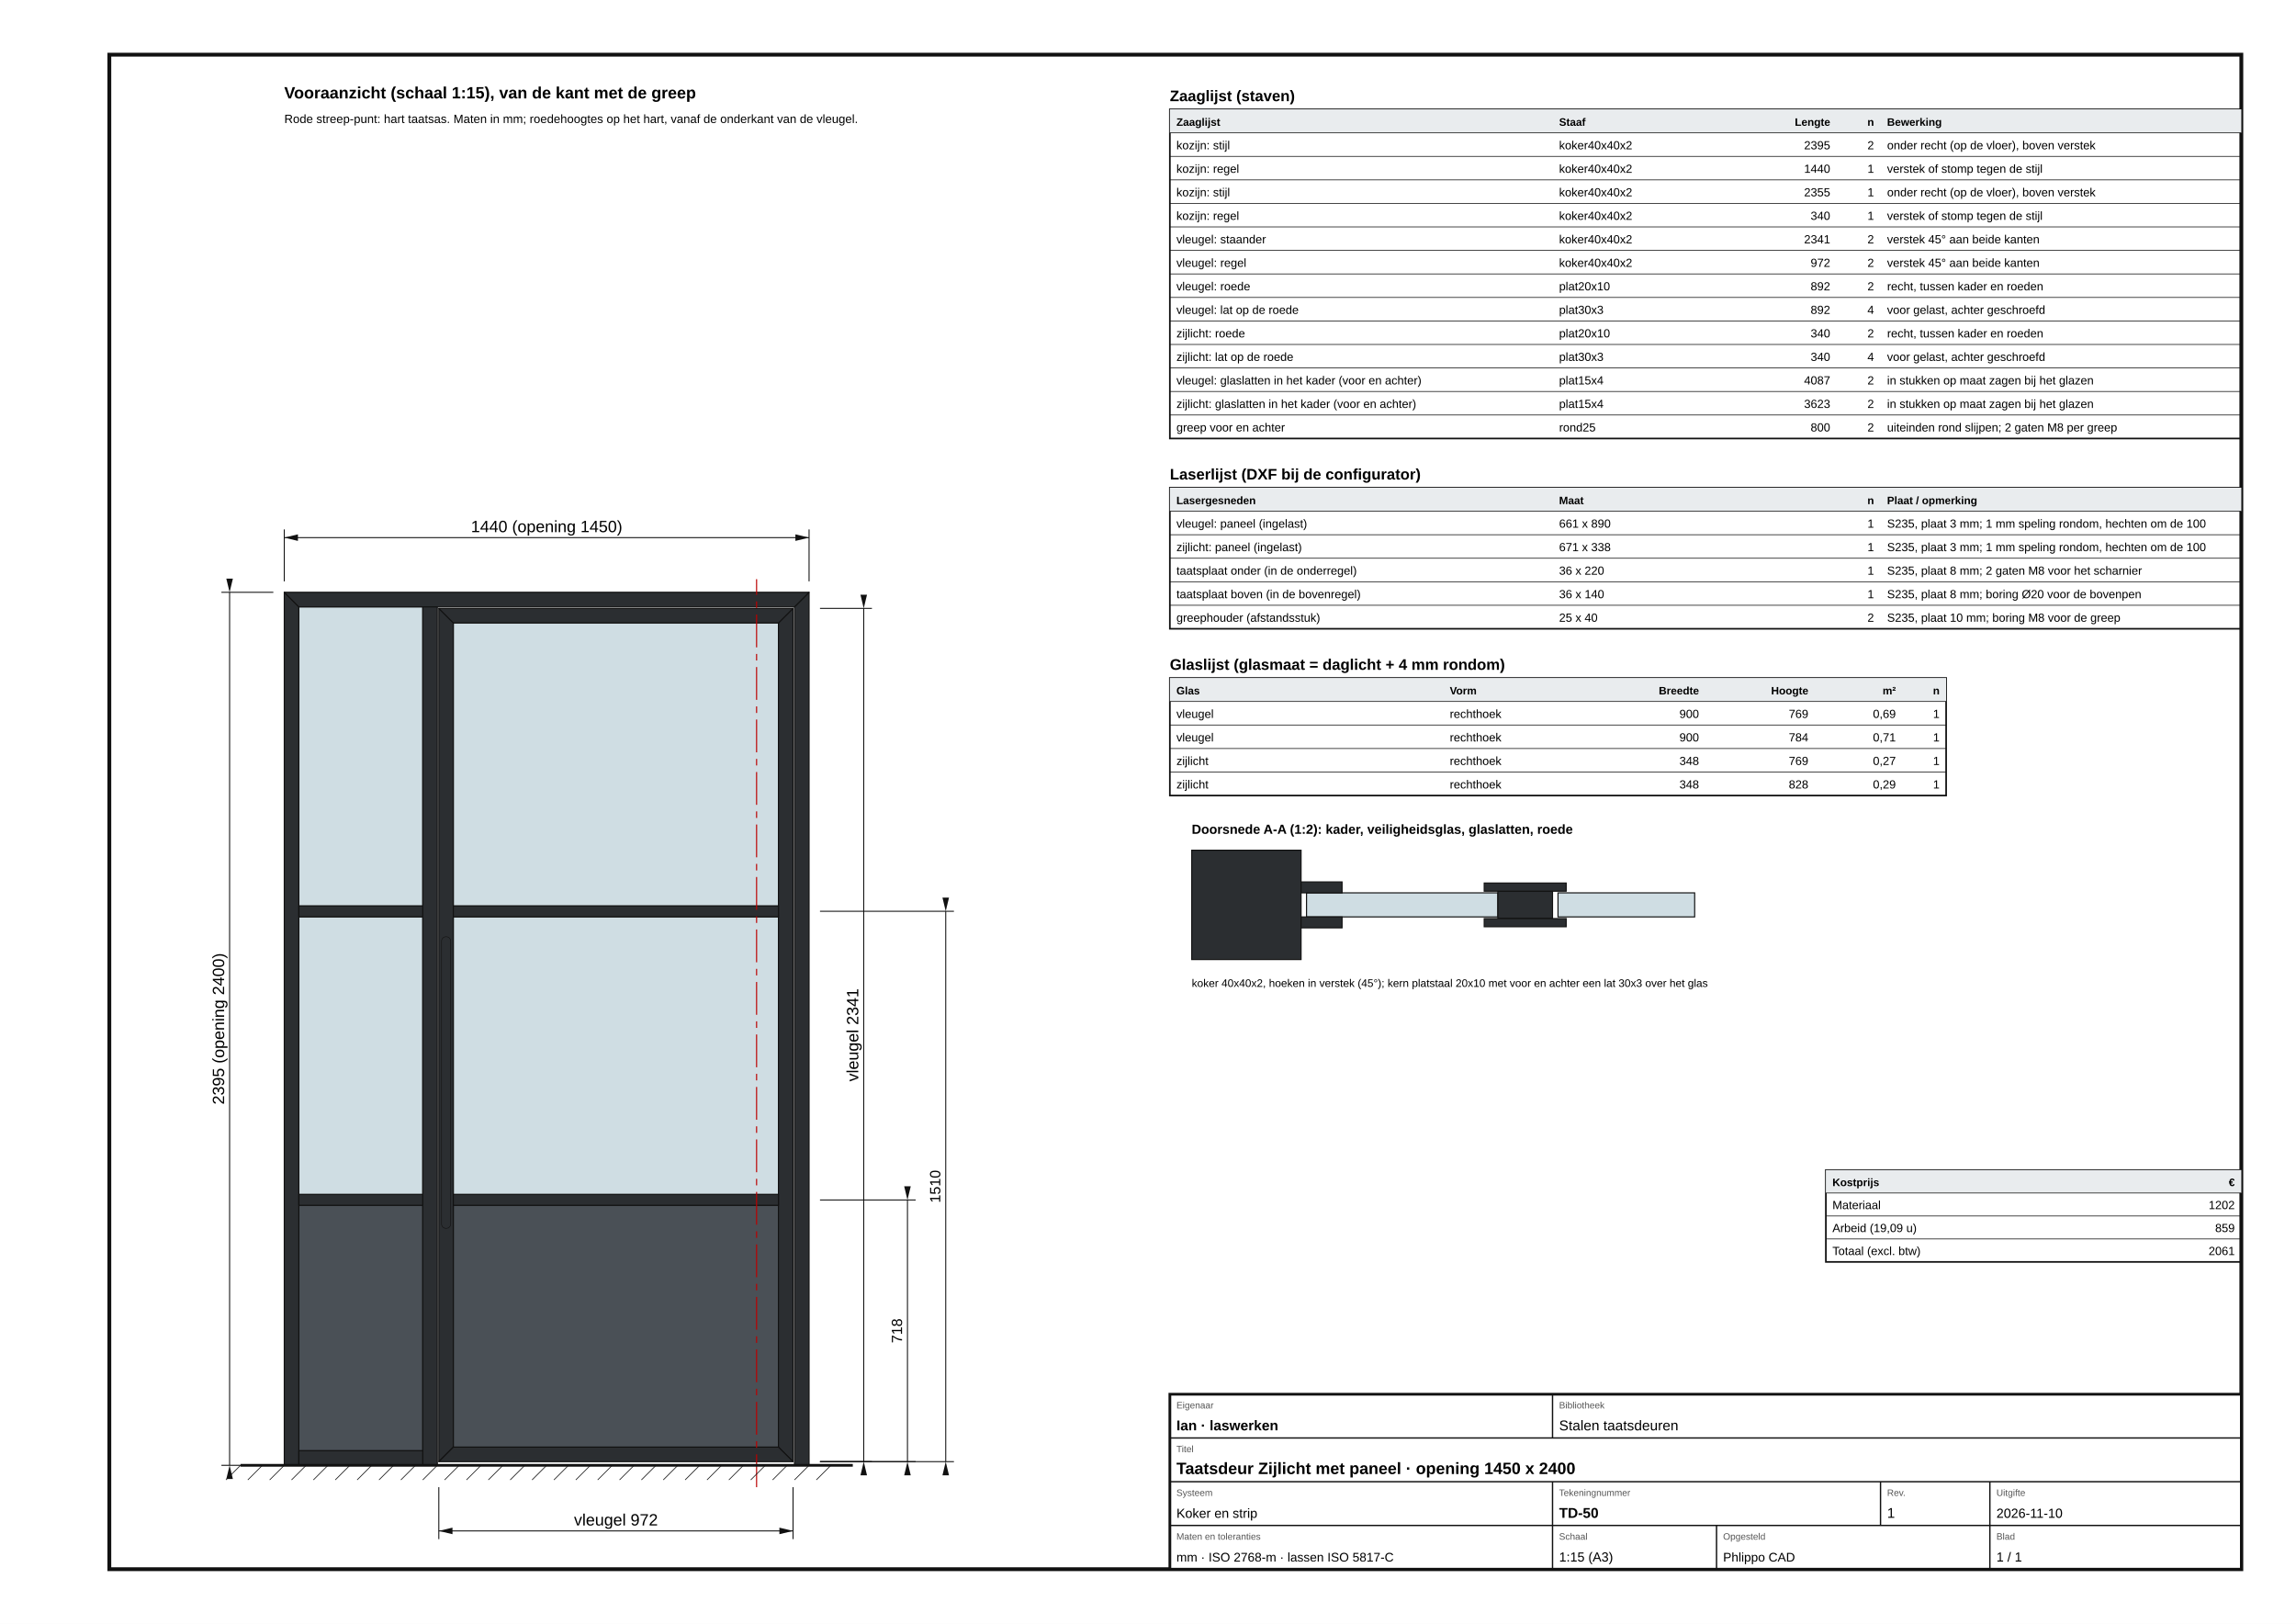
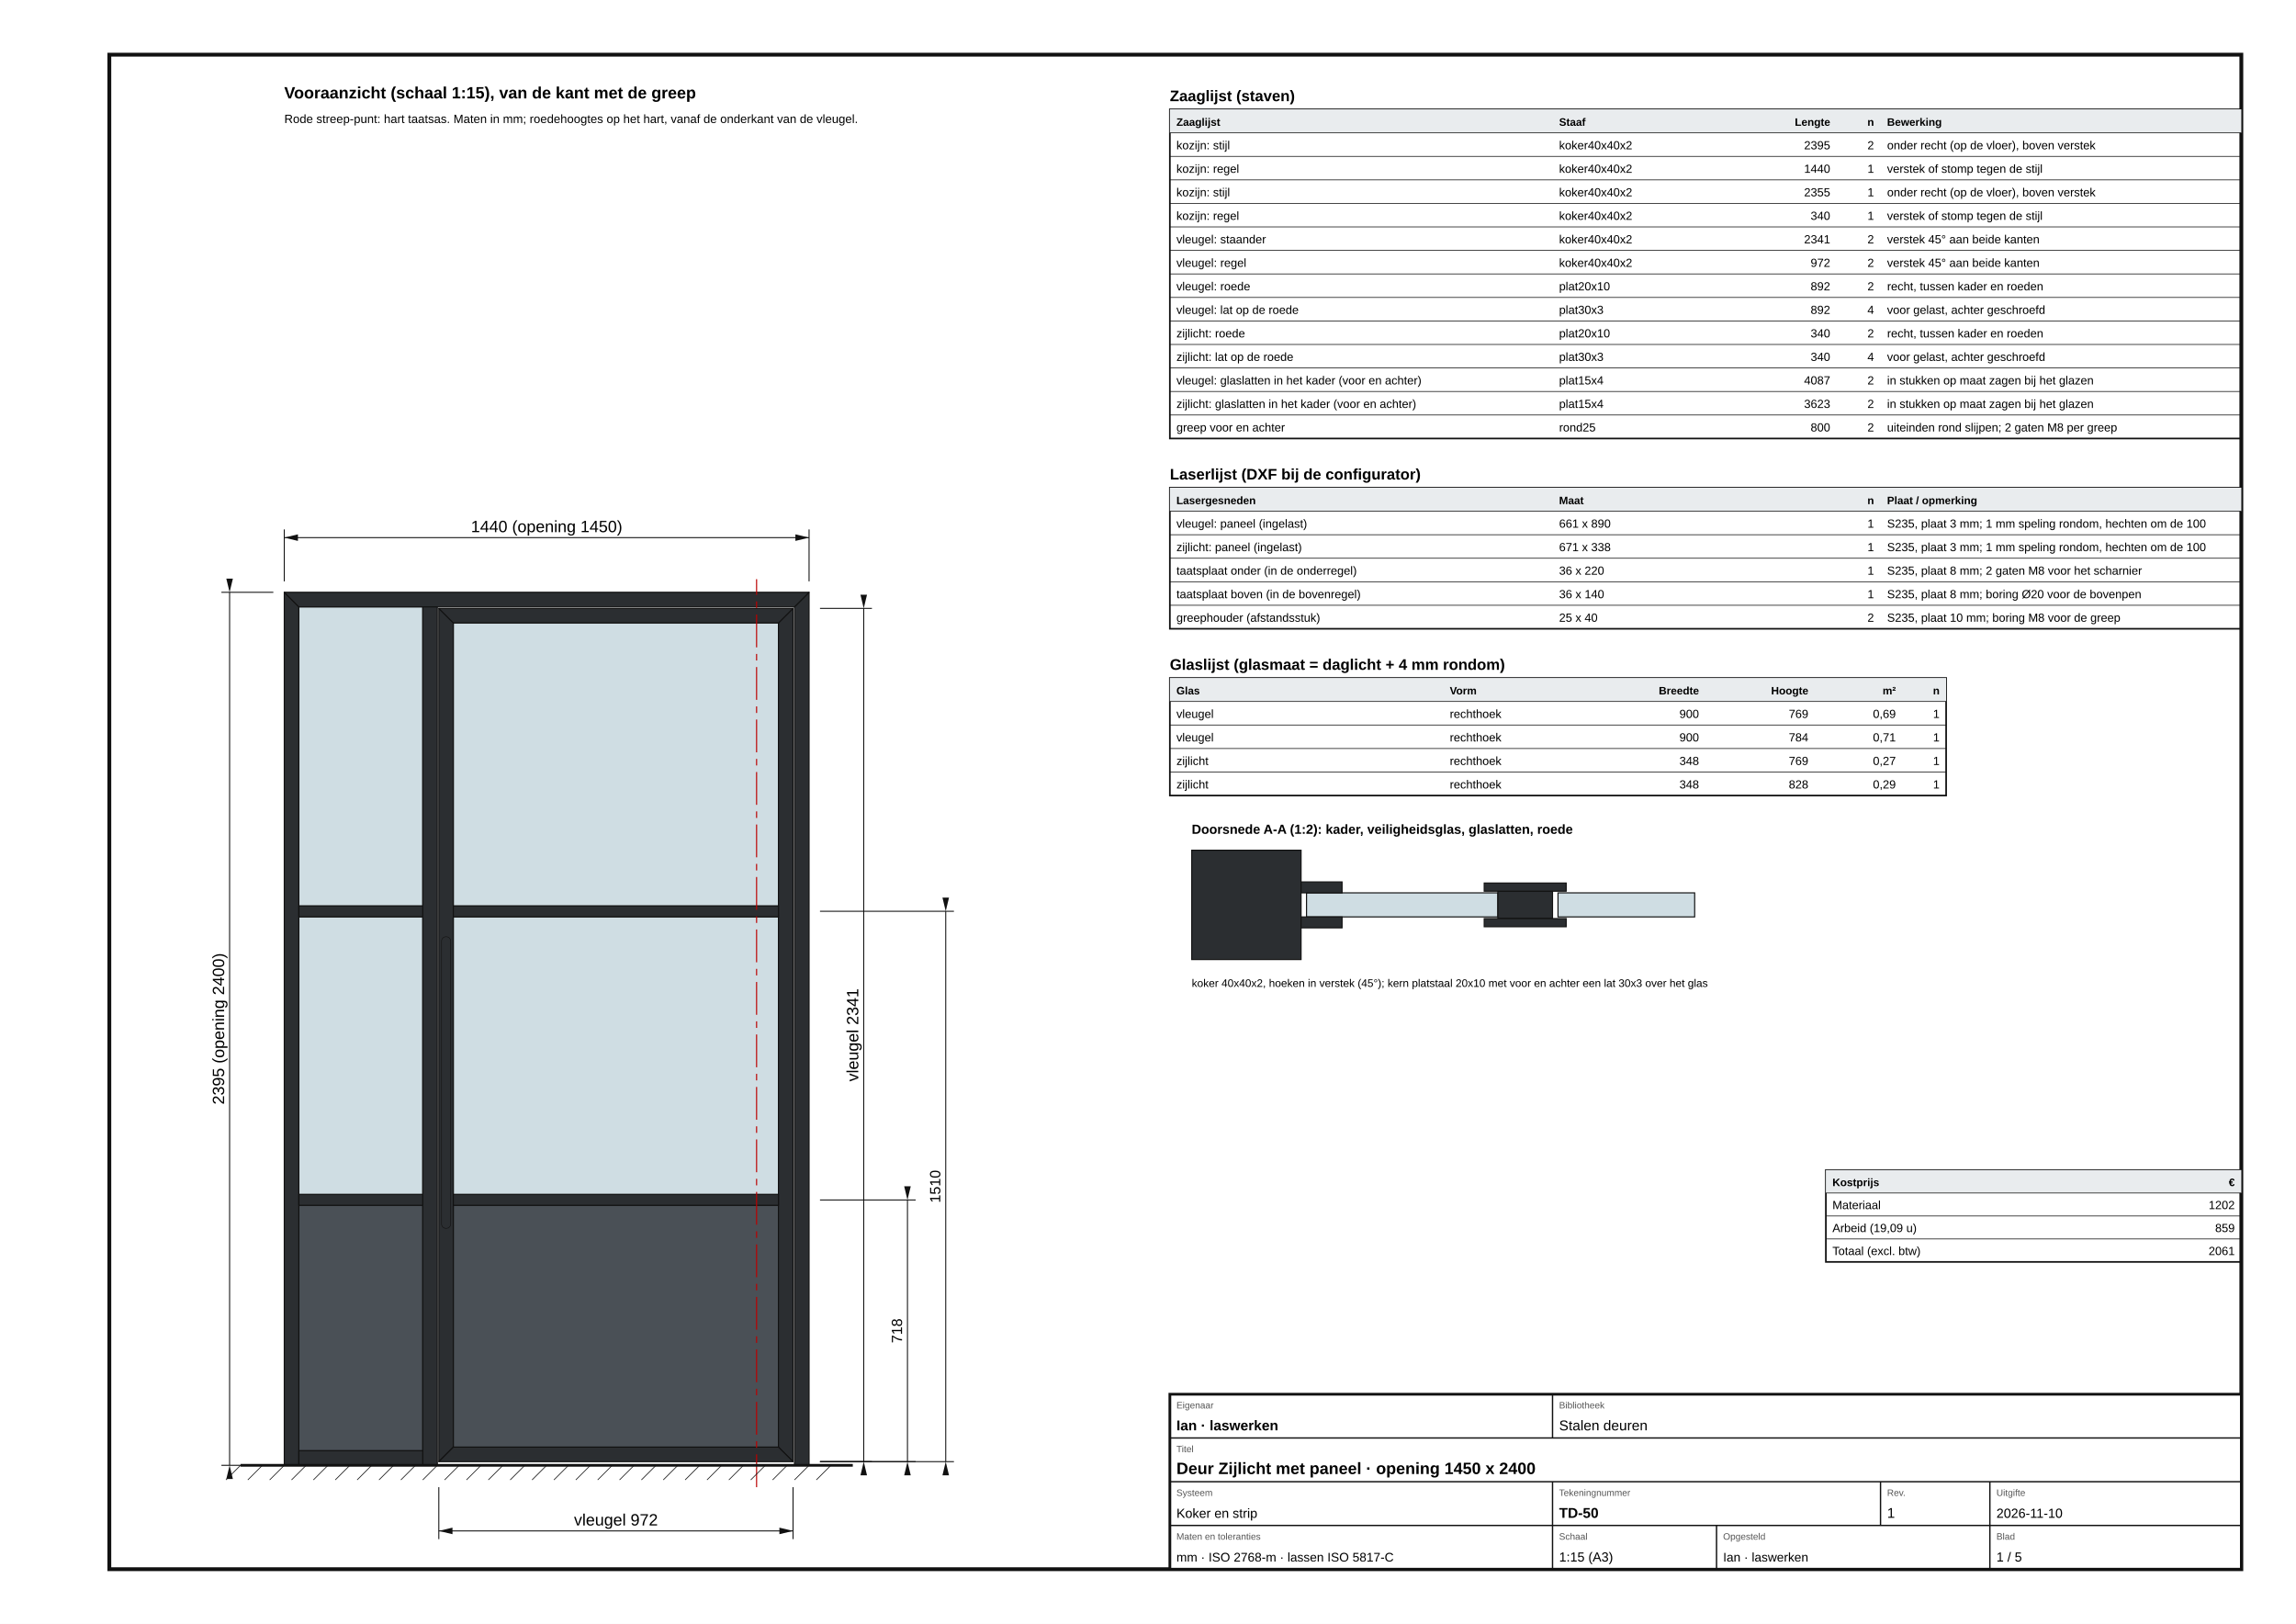
<svg xmlns="http://www.w3.org/2000/svg" viewBox="0 0 420 297" width="420mm" height="297mm" font-family="Arial, Helvetica, sans-serif">
  <rect width="420" height="297" fill="#fff" />
  <rect x="20" y="10" width="390" height="277" fill="none" stroke="#111" stroke-width="0.7" />
  <polygon points="82.93,218.45 142.4,218.45 142.4,167.69 82.93,167.69" fill="#cfdde3" stroke="#111" stroke-width="0.15" stroke-linejoin="round" />
  <polygon points="82.93,165.69 142.4,165.69 142.4,113.93 82.93,113.93" fill="#cfdde3" stroke="#111" stroke-width="0.15" stroke-linejoin="round" />
  <polygon points="54.67,218.45 77.33,218.45 77.33,167.69 54.67,167.69" fill="#cfdde3" stroke="#111" stroke-width="0.15" stroke-linejoin="round" />
  <polygon points="54.67,165.69 77.33,165.69 77.33,111 54.67,111" fill="#cfdde3" stroke="#111" stroke-width="0.15" stroke-linejoin="round" />
  <polygon points="82.93,264.67 142.4,264.67 142.4,220.45 82.93,220.45" fill="#4a5056" stroke="#111" stroke-width="0.15" stroke-linejoin="round" />
  <polygon points="54.67,265.33 77.33,265.33 77.33,220.45 54.67,220.45" fill="#4a5056" stroke="#111" stroke-width="0.15" stroke-linejoin="round" />
  <polygon points="52,268 52,108.33 54.67,111 54.67,268" fill="#2b2e31" stroke="#111" stroke-width="0.2" stroke-linejoin="round" />
  <polygon points="145.33,268 145.33,111 148,108.33 148,268" fill="#2b2e31" stroke="#111" stroke-width="0.2" stroke-linejoin="round" />
  <polygon points="52,108.33 148,108.33 145.33,111 54.67,111" fill="#2b2e31" stroke="#111" stroke-width="0.2" stroke-linejoin="round" />
  <polygon points="77.33,268 77.33,111 80,111 80,268" fill="#2b2e31" stroke="#111" stroke-width="0.2" stroke-linejoin="round" />
  <polygon points="54.67,265.33 77.33,265.33 77.33,268 54.67,268" fill="#2b2e31" stroke="#111" stroke-width="0.2" stroke-linejoin="round" />
  <polygon points="80.27,267.33 80.27,111.27 82.93,113.93 82.93,264.67" fill="#2b2e31" stroke="#111" stroke-width="0.2" stroke-linejoin="round" />
  <polygon points="142.4,264.67 142.4,113.93 145.07,111.27 145.07,267.33" fill="#2b2e31" stroke="#111" stroke-width="0.2" stroke-linejoin="round" />
  <polygon points="82.93,264.67 142.4,264.67 145.07,267.33 80.27,267.33" fill="#2b2e31" stroke="#111" stroke-width="0.2" stroke-linejoin="round" />
  <polygon points="80.27,111.27 145.07,111.27 142.4,113.93 82.93,113.93" fill="#2b2e31" stroke="#111" stroke-width="0.2" stroke-linejoin="round" />
  <polygon points="82.93,218.45 142.4,218.45 142.4,220.45 82.93,220.45" fill="#2b2e31" stroke="#111" stroke-width="0.2" stroke-linejoin="round" />
  <polygon points="82.93,165.69 142.4,165.69 142.4,167.69 82.93,167.69" fill="#2b2e31" stroke="#111" stroke-width="0.2" stroke-linejoin="round" />
  <polygon points="54.67,218.45 77.33,218.45 77.33,220.45 54.67,220.45" fill="#2b2e31" stroke="#111" stroke-width="0.2" stroke-linejoin="round" />
  <polygon points="54.67,165.69 77.33,165.69 77.33,167.69 54.67,167.69" fill="#2b2e31" stroke="#111" stroke-width="0.2" stroke-linejoin="round" />
  <line x1="138.4" y1="272" x2="138.4" y2="105.93" stroke="#b00" stroke-width="0.2" stroke-dasharray="6 1.2 1.2 1.2" />
  <rect x="80.77" y="171.33" width="1.67" height="53.33" rx="0.8" fill="#2b2e31" stroke="#111" stroke-width="0.1" />
  <line x1="44" y1="268" x2="156" y2="268" stroke="#111" stroke-width="0.5" />
  <line x1="44" y1="268" x2="41.33" y2="270.67" stroke="#111" stroke-width="0.13" />
  <line x1="48" y1="268" x2="45.33" y2="270.67" stroke="#111" stroke-width="0.13" />
  <line x1="52" y1="268" x2="49.33" y2="270.67" stroke="#111" stroke-width="0.13" />
  <line x1="56" y1="268" x2="53.33" y2="270.67" stroke="#111" stroke-width="0.13" />
  <line x1="60" y1="268" x2="57.33" y2="270.67" stroke="#111" stroke-width="0.13" />
  <line x1="64" y1="268" x2="61.33" y2="270.67" stroke="#111" stroke-width="0.13" />
  <line x1="68" y1="268" x2="65.33" y2="270.67" stroke="#111" stroke-width="0.13" />
  <line x1="72" y1="268" x2="69.33" y2="270.67" stroke="#111" stroke-width="0.13" />
  <line x1="76" y1="268" x2="73.33" y2="270.67" stroke="#111" stroke-width="0.13" />
  <line x1="80" y1="268" x2="77.33" y2="270.67" stroke="#111" stroke-width="0.13" />
  <line x1="84" y1="268" x2="81.33" y2="270.67" stroke="#111" stroke-width="0.13" />
  <line x1="88" y1="268" x2="85.33" y2="270.67" stroke="#111" stroke-width="0.13" />
  <line x1="92" y1="268" x2="89.33" y2="270.67" stroke="#111" stroke-width="0.13" />
  <line x1="96" y1="268" x2="93.33" y2="270.67" stroke="#111" stroke-width="0.13" />
  <line x1="100" y1="268" x2="97.33" y2="270.67" stroke="#111" stroke-width="0.13" />
  <line x1="104" y1="268" x2="101.33" y2="270.67" stroke="#111" stroke-width="0.13" />
  <line x1="108" y1="268" x2="105.33" y2="270.67" stroke="#111" stroke-width="0.13" />
  <line x1="112" y1="268" x2="109.33" y2="270.67" stroke="#111" stroke-width="0.13" />
  <line x1="116" y1="268" x2="113.33" y2="270.67" stroke="#111" stroke-width="0.13" />
  <line x1="120" y1="268" x2="117.33" y2="270.67" stroke="#111" stroke-width="0.13" />
  <line x1="124" y1="268" x2="121.33" y2="270.67" stroke="#111" stroke-width="0.13" />
  <line x1="128" y1="268" x2="125.33" y2="270.67" stroke="#111" stroke-width="0.13" />
  <line x1="132" y1="268" x2="129.33" y2="270.67" stroke="#111" stroke-width="0.13" />
  <line x1="136" y1="268" x2="133.33" y2="270.67" stroke="#111" stroke-width="0.13" />
  <line x1="140" y1="268" x2="137.33" y2="270.67" stroke="#111" stroke-width="0.13" />
  <line x1="144" y1="268" x2="141.33" y2="270.67" stroke="#111" stroke-width="0.13" />
  <line x1="148" y1="268" x2="145.33" y2="270.67" stroke="#111" stroke-width="0.13" />
  <line x1="152" y1="268" x2="149.33" y2="270.67" stroke="#111" stroke-width="0.13" />
  <line x1="52" y1="106.33" x2="52" y2="96.83" stroke="#111" stroke-width="0.18" />
  <line x1="148" y1="106.33" x2="148" y2="96.83" stroke="#111" stroke-width="0.18" />
  <line x1="52" y1="98.33" x2="148" y2="98.33" stroke="#111" stroke-width="0.18" />
  <polygon points="52,98.33 54.5,98.93 54.5,97.73" fill="#111" />
  <polygon points="148,98.33 145.5,97.73 145.5,98.93" fill="#111" />
  <text x="100" y="97.33" font-size="3" text-anchor="middle">1440 (opening 1450)</text>
  <line x1="50" y1="268" x2="40.5" y2="268" stroke="#111" stroke-width="0.18" />
  <line x1="50" y1="108.33" x2="40.5" y2="108.33" stroke="#111" stroke-width="0.18" />
  <line x1="42" y1="268" x2="42" y2="108.33" stroke="#111" stroke-width="0.18" />
  <polygon points="42,268 41.4,270.5 42.6,270.5" fill="#111" />
  <polygon points="42,108.33 42.6,105.83 41.4,105.83" fill="#111" />
  <text x="41" y="188.17" font-size="3" text-anchor="middle" transform="rotate(-90 41 188.17)">2395 (opening 2400)</text>
  <line x1="80.27" y1="272" x2="80.27" y2="281.5" stroke="#111" stroke-width="0.18" />
  <line x1="145.07" y1="272" x2="145.07" y2="281.5" stroke="#111" stroke-width="0.18" />
  <line x1="80.27" y1="280" x2="145.07" y2="280" stroke="#111" stroke-width="0.18" />
  <polygon points="80.27,280 82.77,280.6 82.77,279.4" fill="#111" />
  <polygon points="145.07,280 142.57,279.4 142.57,280.6" fill="#111" />
  <text x="112.67" y="279" font-size="3" text-anchor="middle">vleugel 972</text>
  <line x1="150" y1="267.33" x2="159.5" y2="267.33" stroke="#111" stroke-width="0.18" />
  <line x1="150" y1="111.27" x2="159.5" y2="111.27" stroke="#111" stroke-width="0.18" />
  <line x1="158" y1="267.33" x2="158" y2="111.27" stroke="#111" stroke-width="0.18" />
  <polygon points="158,267.33 157.4,269.83 158.6,269.83" fill="#111" />
  <polygon points="158,111.27 158.6,108.77 157.4,108.77" fill="#111" />
  <text x="157" y="189.3" font-size="3" text-anchor="middle" transform="rotate(-90 157 189.3)">vleugel 2341</text>
  <line x1="150" y1="267.33" x2="167.5" y2="267.33" stroke="#111" stroke-width="0.18" />
  <line x1="150" y1="219.47" x2="167.5" y2="219.47" stroke="#111" stroke-width="0.18" />
  <line x1="166" y1="267.33" x2="166" y2="219.47" stroke="#111" stroke-width="0.18" />
  <polygon points="166,267.33 165.4,269.83 166.6,269.83" fill="#111" />
  <polygon points="166,219.47 166.6,216.97 165.4,216.97" fill="#111" />
  <text x="165" y="243.4" font-size="2.7" text-anchor="middle" transform="rotate(-90 165 243.4)">718</text>
  <line x1="150" y1="267.33" x2="174.5" y2="267.33" stroke="#111" stroke-width="0.18" />
  <line x1="150" y1="166.67" x2="174.5" y2="166.67" stroke="#111" stroke-width="0.18" />
  <line x1="173" y1="267.33" x2="173" y2="166.67" stroke="#111" stroke-width="0.18" />
  <polygon points="173,267.33 172.4,269.83 173.6,269.83" fill="#111" />
  <polygon points="173,166.67 173.6,164.17 172.4,164.17" fill="#111" />
  <text x="172" y="217" font-size="2.7" text-anchor="middle" transform="rotate(-90 172 217)">1510</text>
  <text x="52" y="18" font-size="3" font-weight="700">Vooraanzicht (schaal 1:15), van de kant met de greep</text>
  <text x="52" y="22.5" font-size="2.2">Rode streep-punt: hart taatsas. Maten in mm; roedehoogtes op het hart, vanaf de onderkant van de vleugel.</text>
  <text x="214" y="18.5" font-size="2.8" font-weight="700">Zaaglijst (staven)</text>
  <rect x="214" y="20" width="196" height="60.2" fill="none" stroke="#111" stroke-width="0.3" />
  <rect x="214" y="20" width="196" height="4.3" fill="#e9ecee" stroke="none" />
  <text x="215.2" y="23.01" font-size="1.978" font-weight="700">Zaaglijst</text>
  <text x="285.2" y="23.01" font-size="1.978" font-weight="700">Staaf</text>
  <text x="334.8" y="23.01" font-size="1.978" text-anchor="end" font-weight="700">Lengte</text>
  <text x="342.8" y="23.01" font-size="1.978" text-anchor="end" font-weight="700">n</text>
  <text x="345.2" y="23.01" font-size="1.978" font-weight="700">Bewerking</text>
  <line x1="214" y1="24.3" x2="410" y2="24.3" stroke="#111" stroke-width="0.13" />
  <text x="215.2" y="27.31" font-size="2.15">kozijn: stijl</text>
  <text x="285.2" y="27.31" font-size="2.15">koker40x40x2</text>
  <text x="334.8" y="27.31" font-size="2.15" text-anchor="end">2395</text>
  <text x="342.8" y="27.31" font-size="2.15" text-anchor="end">2</text>
  <text x="345.2" y="27.31" font-size="2.15">onder recht (op de vloer), boven verstek</text>
  <line x1="214" y1="28.6" x2="410" y2="28.6" stroke="#111" stroke-width="0.13" />
  <text x="215.2" y="31.61" font-size="2.15">kozijn: regel</text>
  <text x="285.2" y="31.61" font-size="2.15">koker40x40x2</text>
  <text x="334.8" y="31.61" font-size="2.15" text-anchor="end">1440</text>
  <text x="342.8" y="31.61" font-size="2.15" text-anchor="end">1</text>
  <text x="345.2" y="31.61" font-size="2.15">verstek of stomp tegen de stijl</text>
  <line x1="214" y1="32.9" x2="410" y2="32.9" stroke="#111" stroke-width="0.13" />
  <text x="215.2" y="35.91" font-size="2.15">kozijn: stijl</text>
  <text x="285.2" y="35.91" font-size="2.15">koker40x40x2</text>
  <text x="334.8" y="35.91" font-size="2.15" text-anchor="end">2355</text>
  <text x="342.8" y="35.91" font-size="2.15" text-anchor="end">1</text>
  <text x="345.2" y="35.91" font-size="2.15">onder recht (op de vloer), boven verstek</text>
  <line x1="214" y1="37.2" x2="410" y2="37.2" stroke="#111" stroke-width="0.13" />
  <text x="215.2" y="40.21" font-size="2.15">kozijn: regel</text>
  <text x="285.2" y="40.21" font-size="2.15">koker40x40x2</text>
  <text x="334.8" y="40.21" font-size="2.15" text-anchor="end">340</text>
  <text x="342.8" y="40.21" font-size="2.15" text-anchor="end">1</text>
  <text x="345.2" y="40.21" font-size="2.15">verstek of stomp tegen de stijl</text>
  <line x1="214" y1="41.5" x2="410" y2="41.5" stroke="#111" stroke-width="0.13" />
  <text x="215.2" y="44.51" font-size="2.15">vleugel: staander</text>
  <text x="285.2" y="44.51" font-size="2.15">koker40x40x2</text>
  <text x="334.8" y="44.51" font-size="2.15" text-anchor="end">2341</text>
  <text x="342.8" y="44.51" font-size="2.15" text-anchor="end">2</text>
  <text x="345.2" y="44.51" font-size="2.15">verstek 45° aan beide kanten</text>
  <line x1="214" y1="45.8" x2="410" y2="45.8" stroke="#111" stroke-width="0.13" />
  <text x="215.2" y="48.81" font-size="2.15">vleugel: regel</text>
  <text x="285.2" y="48.81" font-size="2.15">koker40x40x2</text>
  <text x="334.8" y="48.81" font-size="2.15" text-anchor="end">972</text>
  <text x="342.8" y="48.81" font-size="2.15" text-anchor="end">2</text>
  <text x="345.2" y="48.81" font-size="2.15">verstek 45° aan beide kanten</text>
  <line x1="214" y1="50.1" x2="410" y2="50.1" stroke="#111" stroke-width="0.13" />
  <text x="215.2" y="53.11" font-size="2.15">vleugel: roede</text>
  <text x="285.2" y="53.11" font-size="2.15">plat20x10</text>
  <text x="334.8" y="53.11" font-size="2.15" text-anchor="end">892</text>
  <text x="342.8" y="53.11" font-size="2.15" text-anchor="end">2</text>
  <text x="345.2" y="53.11" font-size="2.15">recht, tussen kader en roeden</text>
  <line x1="214" y1="54.4" x2="410" y2="54.4" stroke="#111" stroke-width="0.13" />
  <text x="215.2" y="57.41" font-size="2.15">vleugel: lat op de roede</text>
  <text x="285.2" y="57.41" font-size="2.15">plat30x3</text>
  <text x="334.8" y="57.41" font-size="2.15" text-anchor="end">892</text>
  <text x="342.8" y="57.41" font-size="2.15" text-anchor="end">4</text>
  <text x="345.2" y="57.41" font-size="2.15">voor gelast, achter geschroefd</text>
  <line x1="214" y1="58.7" x2="410" y2="58.7" stroke="#111" stroke-width="0.13" />
  <text x="215.2" y="61.71" font-size="2.15">zijlicht: roede</text>
  <text x="285.2" y="61.71" font-size="2.15">plat20x10</text>
  <text x="334.8" y="61.71" font-size="2.15" text-anchor="end">340</text>
  <text x="342.8" y="61.71" font-size="2.15" text-anchor="end">2</text>
  <text x="345.2" y="61.71" font-size="2.15">recht, tussen kader en roeden</text>
  <line x1="214" y1="63" x2="410" y2="63" stroke="#111" stroke-width="0.13" />
  <text x="215.2" y="66.01" font-size="2.15">zijlicht: lat op de roede</text>
  <text x="285.2" y="66.01" font-size="2.15">plat30x3</text>
  <text x="334.8" y="66.01" font-size="2.15" text-anchor="end">340</text>
  <text x="342.8" y="66.01" font-size="2.15" text-anchor="end">4</text>
  <text x="345.2" y="66.01" font-size="2.15">voor gelast, achter geschroefd</text>
  <line x1="214" y1="67.3" x2="410" y2="67.3" stroke="#111" stroke-width="0.13" />
  <text x="215.2" y="70.31" font-size="2.15">vleugel: glaslatten in het kader (voor en achter)</text>
  <text x="285.2" y="70.31" font-size="2.15">plat15x4</text>
  <text x="334.8" y="70.31" font-size="2.15" text-anchor="end">4087</text>
  <text x="342.8" y="70.31" font-size="2.15" text-anchor="end">2</text>
  <text x="345.2" y="70.31" font-size="2.15">in stukken op maat zagen bij het glazen</text>
  <line x1="214" y1="71.6" x2="410" y2="71.6" stroke="#111" stroke-width="0.13" />
  <text x="215.2" y="74.61" font-size="2.15">zijlicht: glaslatten in het kader (voor en achter)</text>
  <text x="285.2" y="74.61" font-size="2.15">plat15x4</text>
  <text x="334.8" y="74.61" font-size="2.15" text-anchor="end">3623</text>
  <text x="342.8" y="74.61" font-size="2.15" text-anchor="end">2</text>
  <text x="345.2" y="74.61" font-size="2.15">in stukken op maat zagen bij het glazen</text>
  <line x1="214" y1="75.9" x2="410" y2="75.9" stroke="#111" stroke-width="0.13" />
  <text x="215.2" y="78.91" font-size="2.15">greep voor en achter</text>
  <text x="285.2" y="78.91" font-size="2.15">rond25</text>
  <text x="334.8" y="78.91" font-size="2.15" text-anchor="end">800</text>
  <text x="342.8" y="78.91" font-size="2.15" text-anchor="end">2</text>
  <text x="345.2" y="78.91" font-size="2.15">uiteinden rond slijpen; 2 gaten M8 per greep</text>
  <text x="214" y="87.7" font-size="2.8" font-weight="700">Laserlijst (DXF bij de configurator)</text>
  <rect x="214" y="89.2" width="196" height="25.8" fill="none" stroke="#111" stroke-width="0.3" />
  <rect x="214" y="89.2" width="196" height="4.3" fill="#e9ecee" stroke="none" />
  <text x="215.2" y="92.21" font-size="1.978" font-weight="700">Lasergesneden</text>
  <text x="285.2" y="92.21" font-size="1.978" font-weight="700">Maat</text>
  <text x="342.8" y="92.21" font-size="1.978" text-anchor="end" font-weight="700">n</text>
  <text x="345.2" y="92.21" font-size="1.978" font-weight="700">Plaat / opmerking</text>
  <line x1="214" y1="93.5" x2="410" y2="93.5" stroke="#111" stroke-width="0.13" />
  <text x="215.2" y="96.51" font-size="2.15">vleugel: paneel (ingelast)</text>
  <text x="285.2" y="96.51" font-size="2.15">661 x 890</text>
  <text x="342.8" y="96.51" font-size="2.15" text-anchor="end">1</text>
  <text x="345.2" y="96.51" font-size="2.15">S235, plaat 3 mm; 1 mm speling rondom, hechten om de 100</text>
  <line x1="214" y1="97.8" x2="410" y2="97.8" stroke="#111" stroke-width="0.13" />
  <text x="215.2" y="100.81" font-size="2.15">zijlicht: paneel (ingelast)</text>
  <text x="285.2" y="100.81" font-size="2.15">671 x 338</text>
  <text x="342.8" y="100.81" font-size="2.15" text-anchor="end">1</text>
  <text x="345.2" y="100.81" font-size="2.15">S235, plaat 3 mm; 1 mm speling rondom, hechten om de 100</text>
  <line x1="214" y1="102.1" x2="410" y2="102.1" stroke="#111" stroke-width="0.13" />
  <text x="215.2" y="105.11" font-size="2.15">taatsplaat onder (in de onderregel)</text>
  <text x="285.2" y="105.11" font-size="2.15">36 x 220</text>
  <text x="342.8" y="105.11" font-size="2.15" text-anchor="end">1</text>
  <text x="345.2" y="105.11" font-size="2.15">S235, plaat 8 mm; 2 gaten M8 voor het scharnier</text>
  <line x1="214" y1="106.4" x2="410" y2="106.4" stroke="#111" stroke-width="0.13" />
  <text x="215.2" y="109.41" font-size="2.15">taatsplaat boven (in de bovenregel)</text>
  <text x="285.2" y="109.41" font-size="2.15">36 x 140</text>
  <text x="342.8" y="109.41" font-size="2.15" text-anchor="end">1</text>
  <text x="345.2" y="109.41" font-size="2.15">S235, plaat 8 mm; boring Ø20 voor de bovenpen</text>
  <line x1="214" y1="110.7" x2="410" y2="110.7" stroke="#111" stroke-width="0.13" />
  <text x="215.2" y="113.71" font-size="2.15">greephouder (afstandsstuk)</text>
  <text x="285.2" y="113.71" font-size="2.15">25 x 40</text>
  <text x="342.8" y="113.71" font-size="2.15" text-anchor="end">2</text>
  <text x="345.2" y="113.71" font-size="2.15">S235, plaat 10 mm; boring M8 voor de greep</text>
  <text x="214" y="122.5" font-size="2.8" font-weight="700">Glaslijst (glasmaat = daglicht + 4 mm rondom)</text>
  <rect x="214" y="124" width="142" height="21.5" fill="none" stroke="#111" stroke-width="0.3" />
  <rect x="214" y="124" width="142" height="4.3" fill="#e9ecee" stroke="none" />
  <text x="215.2" y="127.01" font-size="1.978" font-weight="700">Glas</text>
  <text x="265.2" y="127.01" font-size="1.978" font-weight="700">Vorm</text>
  <text x="310.8" y="127.01" font-size="1.978" text-anchor="end" font-weight="700">Breedte</text>
  <text x="330.8" y="127.01" font-size="1.978" text-anchor="end" font-weight="700">Hoogte</text>
  <text x="346.8" y="127.01" font-size="1.978" text-anchor="end" font-weight="700">m²</text>
  <text x="354.8" y="127.01" font-size="1.978" text-anchor="end" font-weight="700">n</text>
  <line x1="214" y1="128.3" x2="356" y2="128.3" stroke="#111" stroke-width="0.13" />
  <text x="215.2" y="131.31" font-size="2.15">vleugel</text>
  <text x="265.2" y="131.31" font-size="2.15">rechthoek</text>
  <text x="310.8" y="131.31" font-size="2.15" text-anchor="end">900</text>
  <text x="330.8" y="131.31" font-size="2.15" text-anchor="end">769</text>
  <text x="346.8" y="131.31" font-size="2.15" text-anchor="end">0,69</text>
  <text x="354.8" y="131.31" font-size="2.15" text-anchor="end">1</text>
  <line x1="214" y1="132.6" x2="356" y2="132.6" stroke="#111" stroke-width="0.13" />
  <text x="215.2" y="135.61" font-size="2.15">vleugel</text>
  <text x="265.2" y="135.61" font-size="2.15">rechthoek</text>
  <text x="310.8" y="135.61" font-size="2.15" text-anchor="end">900</text>
  <text x="330.8" y="135.61" font-size="2.15" text-anchor="end">784</text>
  <text x="346.8" y="135.61" font-size="2.15" text-anchor="end">0,71</text>
  <text x="354.8" y="135.61" font-size="2.15" text-anchor="end">1</text>
  <line x1="214" y1="136.9" x2="356" y2="136.9" stroke="#111" stroke-width="0.13" />
  <text x="215.2" y="139.91" font-size="2.15">zijlicht</text>
  <text x="265.2" y="139.91" font-size="2.15">rechthoek</text>
  <text x="310.8" y="139.91" font-size="2.15" text-anchor="end">348</text>
  <text x="330.8" y="139.91" font-size="2.15" text-anchor="end">769</text>
  <text x="346.8" y="139.91" font-size="2.15" text-anchor="end">0,27</text>
  <text x="354.8" y="139.91" font-size="2.15" text-anchor="end">1</text>
  <line x1="214" y1="141.2" x2="356" y2="141.2" stroke="#111" stroke-width="0.13" />
  <text x="215.2" y="144.21" font-size="2.15">zijlicht</text>
  <text x="265.2" y="144.21" font-size="2.15">rechthoek</text>
  <text x="310.8" y="144.21" font-size="2.15" text-anchor="end">348</text>
  <text x="330.8" y="144.21" font-size="2.15" text-anchor="end">828</text>
  <text x="346.8" y="144.21" font-size="2.15" text-anchor="end">0,29</text>
  <text x="354.8" y="144.21" font-size="2.15" text-anchor="end">1</text>
  <rect x="218" y="155.5" width="20" height="20" fill="#2b2e31" stroke="#111" stroke-width="0.2" />
  <rect x="239" y="163.3" width="35" height="4.4" fill="#cfdde3" stroke="#111" stroke-width="0.2" />
  <rect x="238" y="161.3" width="7.5" height="2" fill="#2b2e31" stroke="#111" stroke-width="0.2" />
  <rect x="238" y="167.7" width="7.5" height="2" fill="#2b2e31" stroke="#111" stroke-width="0.2" />
  <rect x="274" y="163" width="10" height="5" fill="#2b2e31" stroke="#111" stroke-width="0.2" />
  <rect x="271.5" y="161.5" width="15" height="1.5" fill="#2b2e31" stroke="#111" stroke-width="0.2" />
  <rect x="271.5" y="168" width="15" height="1.5" fill="#2b2e31" stroke="#111" stroke-width="0.2" />
  <rect x="285" y="163.3" width="25" height="4.4" fill="#cfdde3" stroke="#111" stroke-width="0.2" />
  <text x="218" y="152.5" font-size="2.4" font-weight="700">Doorsnede A-A (1:2): kader, veiligheidsglas, glaslatten, roede</text>
  <text x="218" y="180.5" font-size="2">koker 40x40x2, hoeken in verstek (45°); kern platstaal 20x10 met voor en achter een lat 30x3 over het glas</text>
  <rect x="334" y="214" width="76" height="16.8" fill="none" stroke="#111" stroke-width="0.3" />
  <rect x="334" y="214" width="76" height="4.2" fill="#e9ecee" stroke="none" />
  <text x="335.2" y="216.94" font-size="1.978" font-weight="700">Kostprijs</text>
  <text x="408.8" y="216.94" font-size="1.978" text-anchor="end" font-weight="700">€</text>
  <line x1="334" y1="218.2" x2="410" y2="218.2" stroke="#111" stroke-width="0.13" />
  <text x="335.2" y="221.14" font-size="2.15">Materiaal</text>
  <text x="408.8" y="221.14" font-size="2.15" text-anchor="end">1202</text>
  <line x1="334" y1="222.4" x2="410" y2="222.4" stroke="#111" stroke-width="0.13" />
  <text x="335.2" y="225.34" font-size="2.15">Arbeid (19,09 u)</text>
  <text x="408.8" y="225.34" font-size="2.15" text-anchor="end">859</text>
  <line x1="334" y1="226.6" x2="410" y2="226.6" stroke="#111" stroke-width="0.13" />
  <text x="335.2" y="229.54" font-size="2.15">Totaal (excl. btw)</text>
  <text x="408.8" y="229.54" font-size="2.15" text-anchor="end">2061</text>
  <rect x="214" y="255" width="196" height="32" fill="#fff" stroke="#111" stroke-width="0.5" />
  <line x1="214" y1="263" x2="410" y2="263" stroke="#111" stroke-width="0.25" />
  <line x1="214" y1="271" x2="410" y2="271" stroke="#111" stroke-width="0.25" />
  <line x1="214" y1="279" x2="410" y2="279" stroke="#111" stroke-width="0.25" />
  <text x="215.2" y="257.6" font-size="1.7" fill="#555">Eigenaar</text>
  <text x="215.2" y="261.6" font-size="2.6" font-weight="700">Ian · laswerken</text>
  <line x1="284" y1="255" x2="284" y2="263" stroke="#111" stroke-width="0.25" />
  <text x="285.2" y="257.6" font-size="1.7" fill="#555">Bibliotheek</text>
-   <text x="285.2" y="261.6" font-size="2.6">Stalen taatsdeuren</text>
+   <text x="285.2" y="261.6" font-size="2.6">Stalen deuren</text>
  <text x="215.2" y="265.6" font-size="1.7" fill="#555">Titel</text>
-   <text x="215.2" y="269.6" font-size="3" font-weight="700">Taatsdeur Zijlicht met paneel · opening 1450 x 2400</text>
+   <text x="215.2" y="269.6" font-size="3" font-weight="700">Deur Zijlicht met paneel · opening 1450 x 2400</text>
  <text x="215.2" y="273.6" font-size="1.7" fill="#555">Systeem</text>
  <text x="215.2" y="277.6" font-size="2.4">Koker en strip</text>
  <line x1="284" y1="271" x2="284" y2="279" stroke="#111" stroke-width="0.25" />
  <text x="285.2" y="273.6" font-size="1.7" fill="#555">Tekeningnummer</text>
  <text x="285.2" y="277.6" font-size="2.6" font-weight="700">TD-50</text>
  <line x1="344" y1="271" x2="344" y2="279" stroke="#111" stroke-width="0.25" />
  <text x="345.2" y="273.6" font-size="1.7" fill="#555">Rev.</text>
  <text x="345.2" y="277.6" font-size="2.6">1</text>
  <line x1="364" y1="271" x2="364" y2="279" stroke="#111" stroke-width="0.25" />
  <text x="365.2" y="273.6" font-size="1.7" fill="#555">Uitgifte</text>
  <text x="365.2" y="277.6" font-size="2.4">2026-11-10</text>
  <text x="215.2" y="281.6" font-size="1.7" fill="#555">Maten en toleranties</text>
  <text x="215.2" y="285.6" font-size="2.3">mm · ISO 2768-m · lassen ISO 5817-C</text>
  <line x1="284" y1="279" x2="284" y2="287" stroke="#111" stroke-width="0.25" />
  <text x="285.2" y="281.6" font-size="1.7" fill="#555">Schaal</text>
  <text x="285.2" y="285.6" font-size="2.4">1:15 (A3)</text>
  <line x1="314" y1="279" x2="314" y2="287" stroke="#111" stroke-width="0.25" />
  <text x="315.2" y="281.6" font-size="1.7" fill="#555">Opgesteld</text>
-   <text x="315.2" y="285.6" font-size="2.3">Phlippo CAD</text>
+   <text x="315.2" y="285.6" font-size="2.3">Ian · laswerken</text>
  <line x1="364" y1="279" x2="364" y2="287" stroke="#111" stroke-width="0.25" />
  <text x="365.2" y="281.6" font-size="1.7" fill="#555">Blad</text>
-   <text x="365.2" y="285.6" font-size="2.4">1 / 1</text>
+   <text x="365.2" y="285.6" font-size="2.4">1 / 5</text>
</svg>
